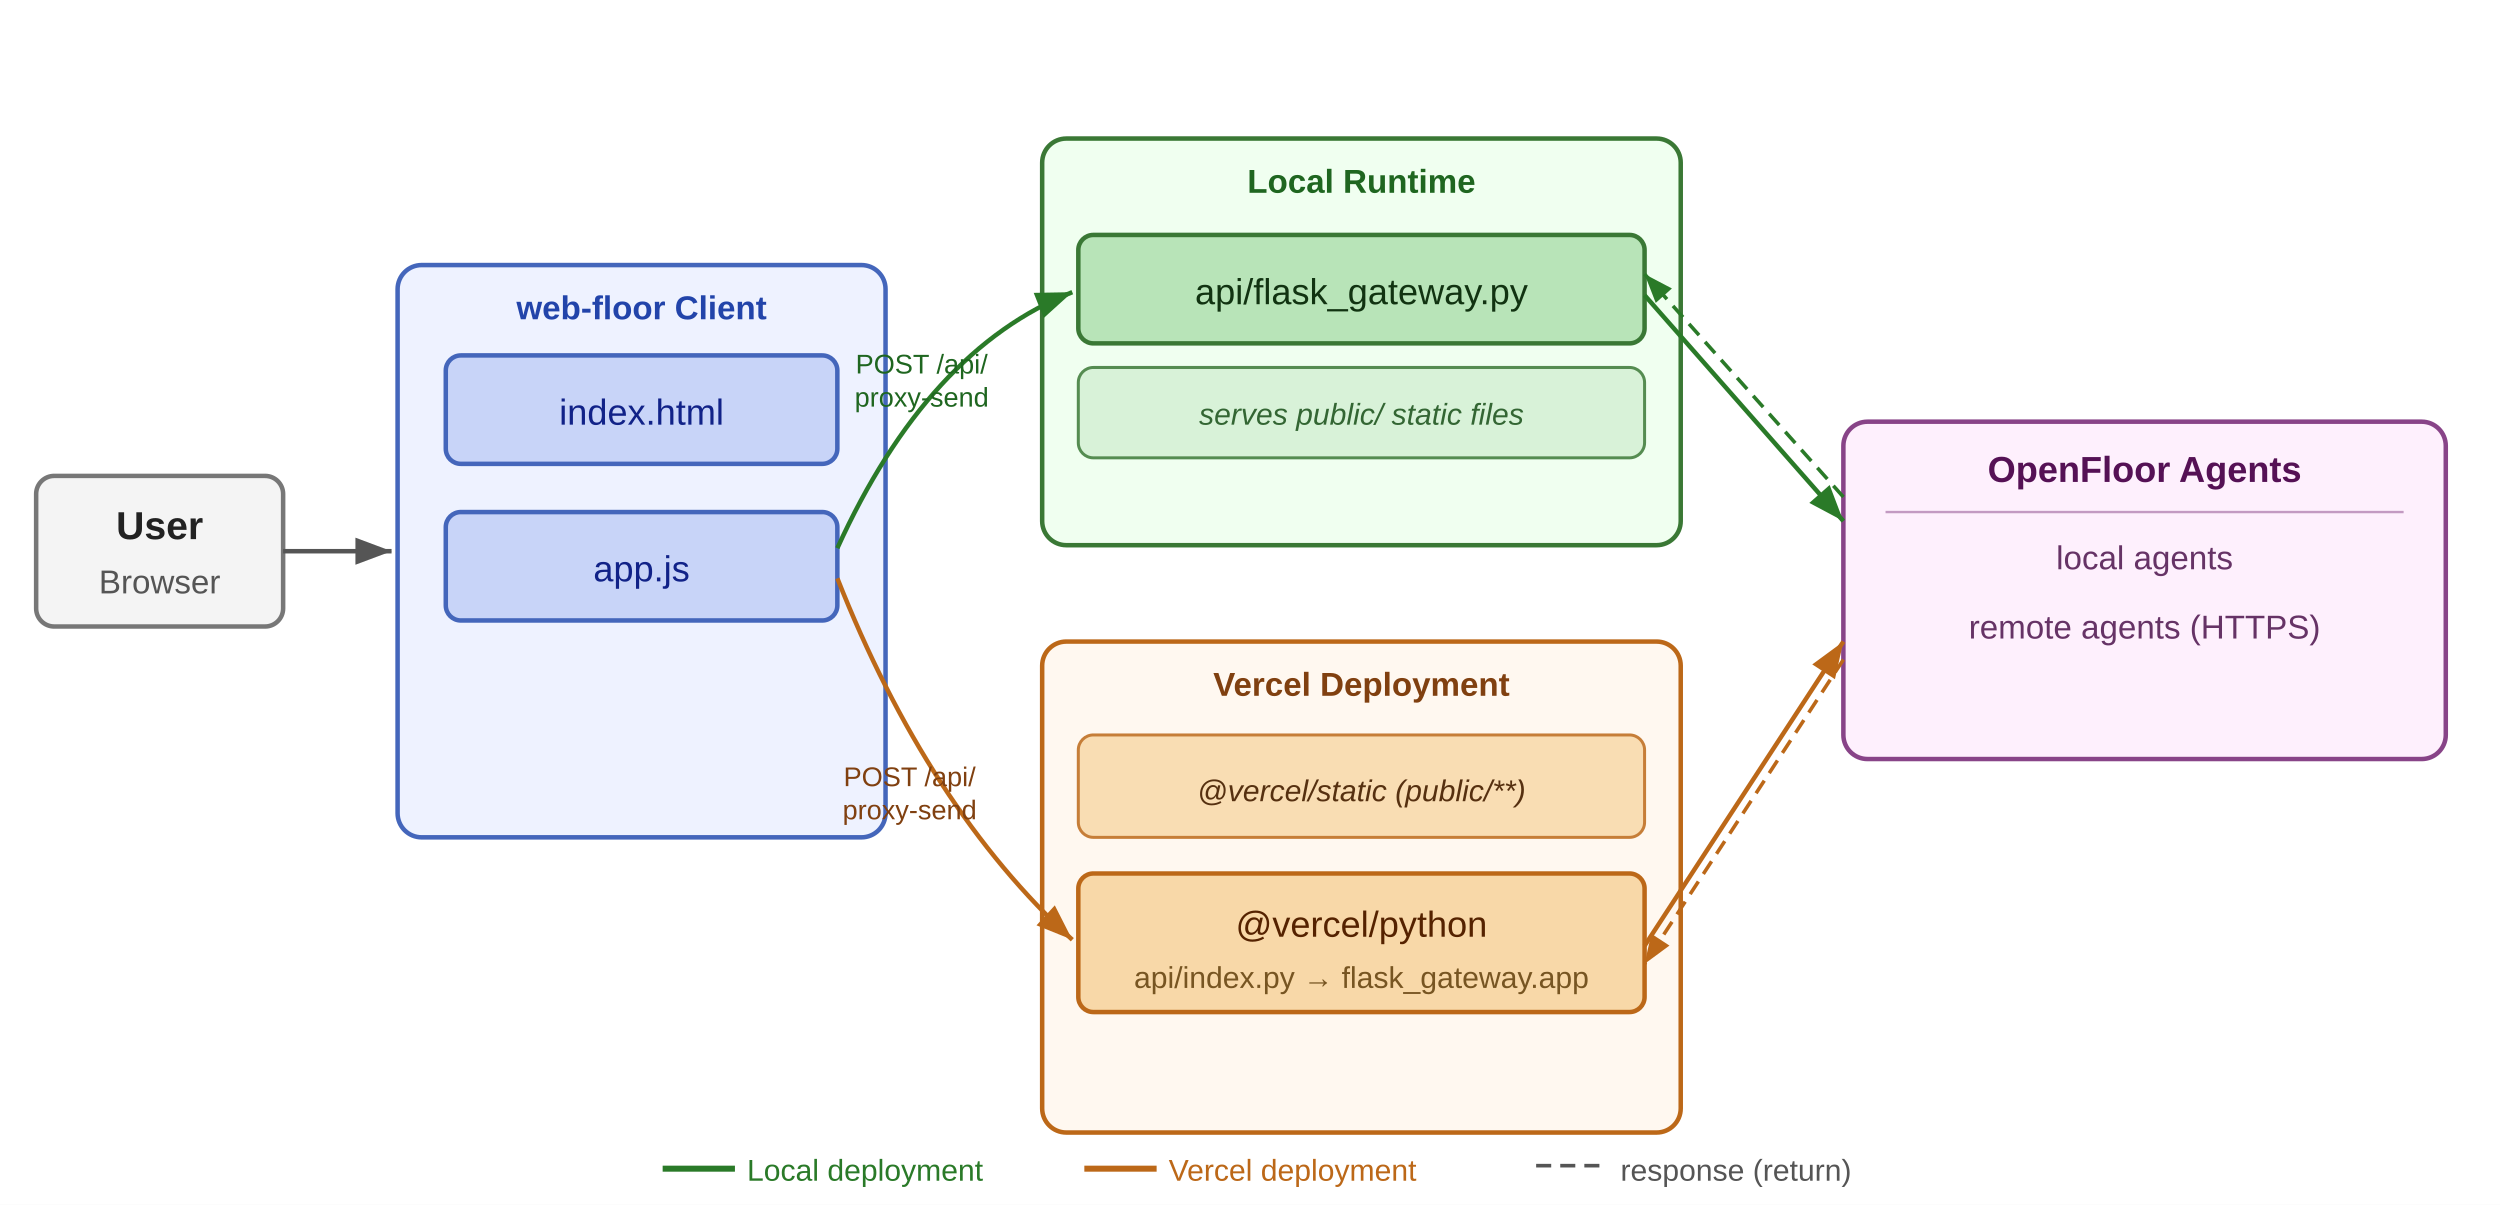
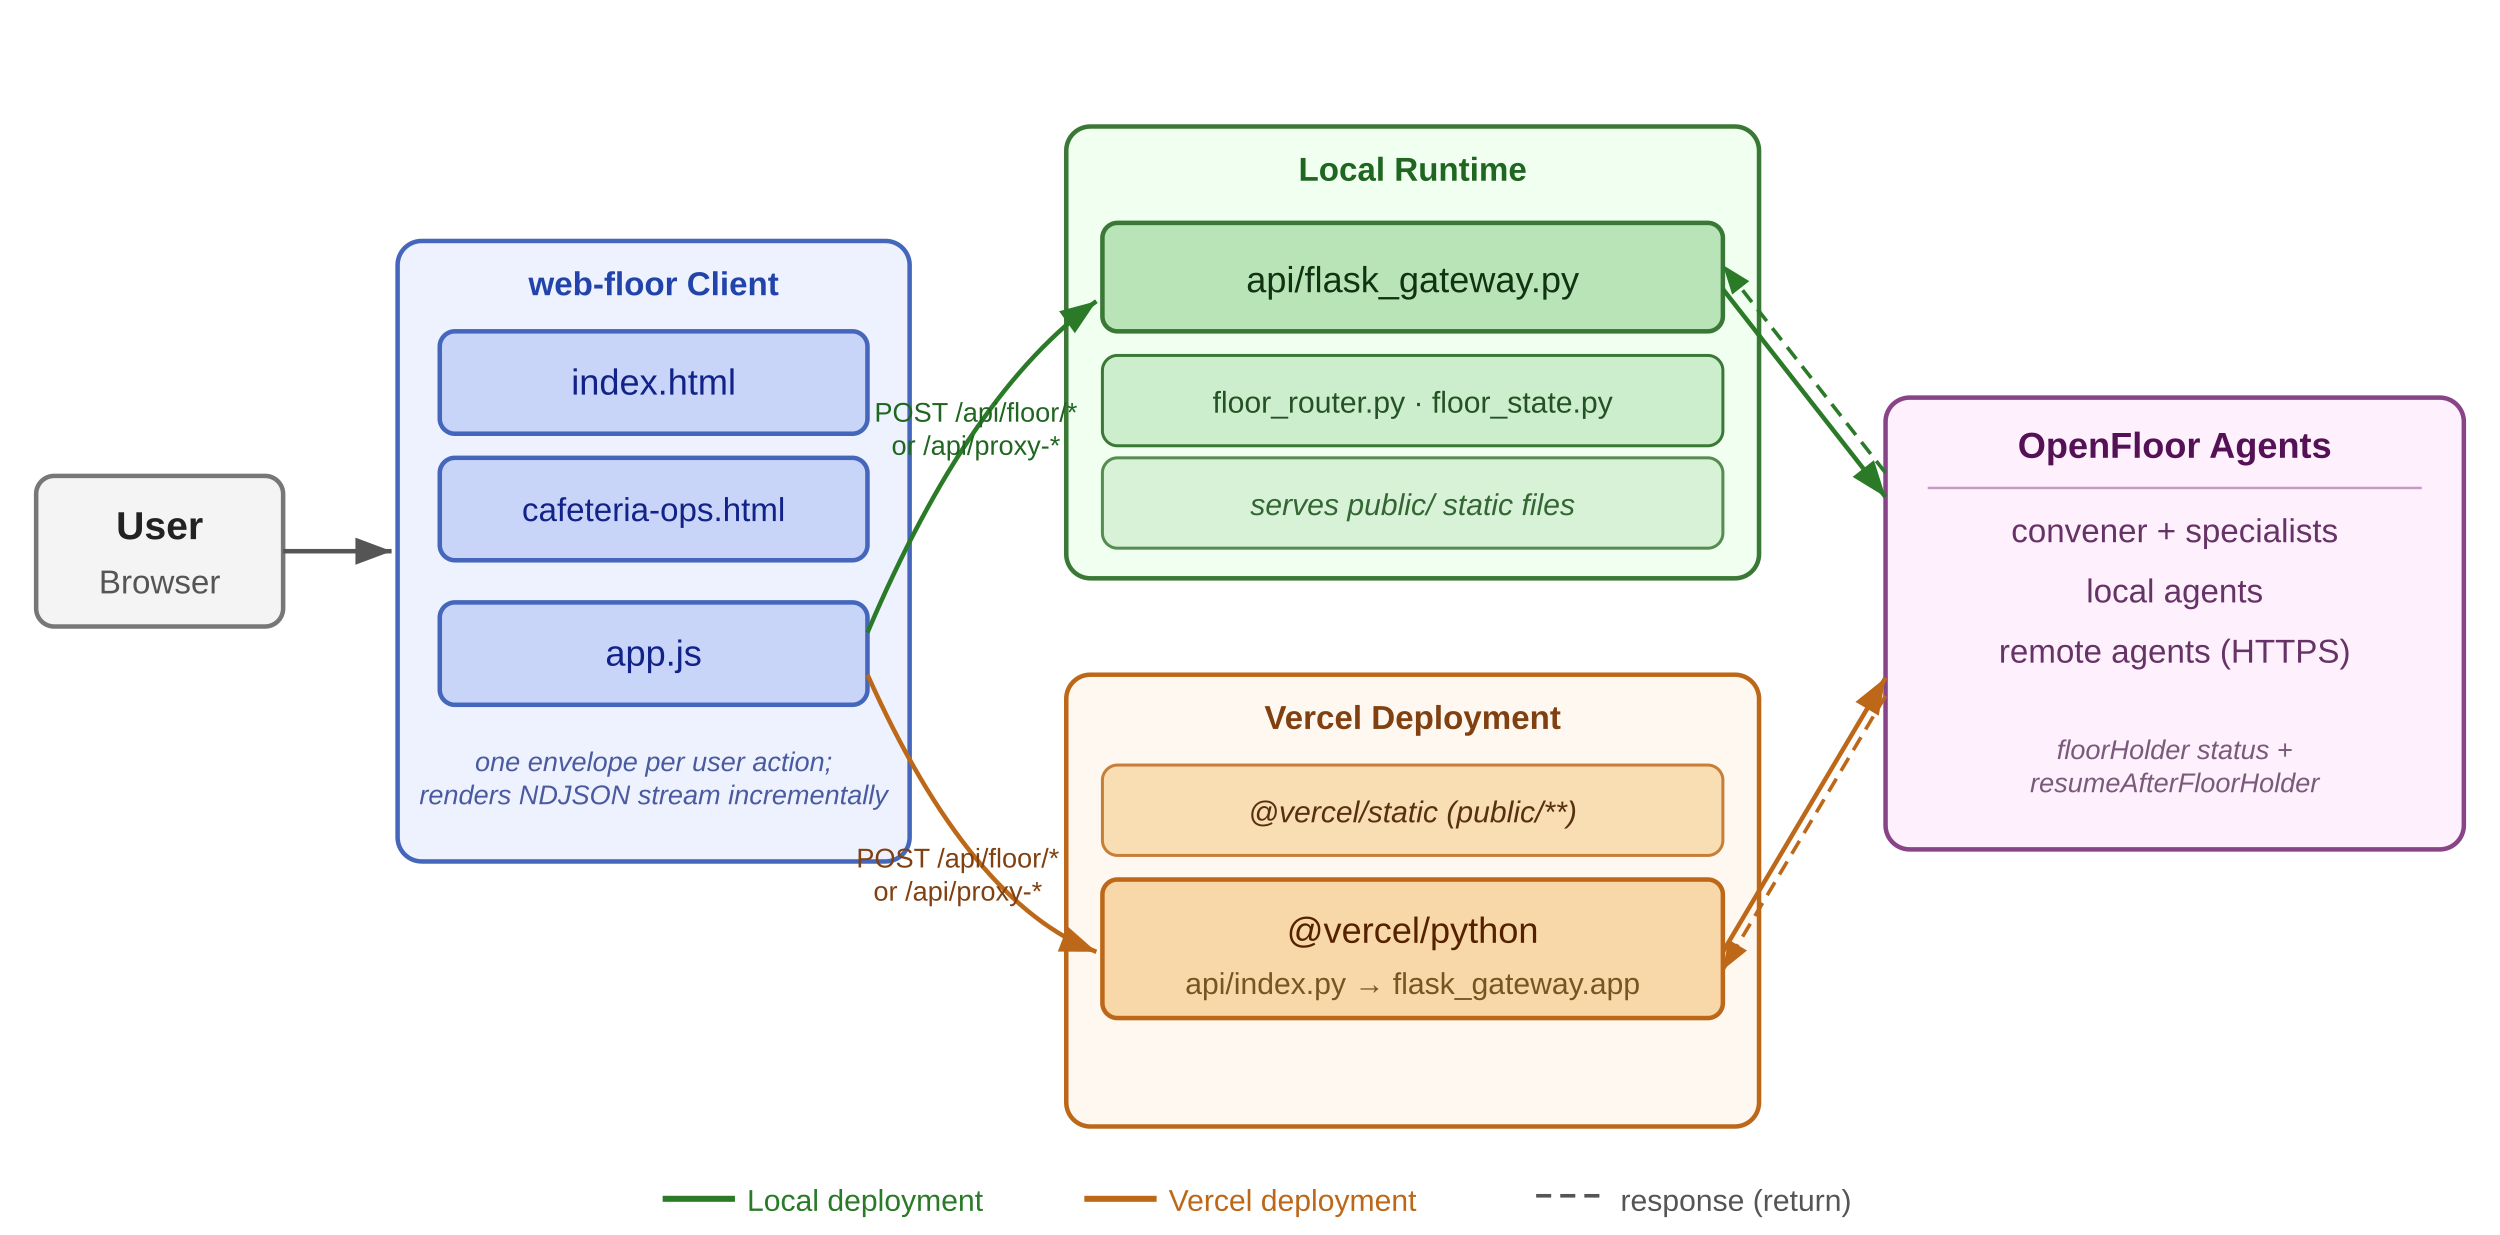
- <svg xmlns="http://www.w3.org/2000/svg" width="830" height="400" viewBox="0 0 830 400">
+ <svg xmlns="http://www.w3.org/2000/svg" width="830" height="410" viewBox="0 0 830 410">
  <defs>
    <marker id="arr" markerWidth="8" markerHeight="6" refX="8" refY="3" orient="auto">
      <polygon points="0 0,8 3,0 6" fill="#555" />
    </marker>
    <marker id="arr-g" markerWidth="8" markerHeight="6" refX="8" refY="3" orient="auto">
      <polygon points="0 0,8 3,0 6" fill="#2a7a28" />
    </marker>
    <marker id="arr-o" markerWidth="8" markerHeight="6" refX="8" refY="3" orient="auto">
      <polygon points="0 0,8 3,0 6" fill="#bc6818" />
    </marker>
  </defs>
-   <rect width="830" height="400" fill="white" />
+   <rect width="830" height="410" fill="white" />
  <rect x="12" y="158" width="82" height="50" rx="6" fill="#f4f4f4" stroke="#777" stroke-width="1.5" />
  <text x="53" y="179" font-family="Arial,sans-serif" font-size="13" fill="#222" text-anchor="middle" font-weight="bold">User</text>
  <text x="53" y="197" font-family="Arial,sans-serif" font-size="11" fill="#555" text-anchor="middle">Browser</text>
-   <rect x="132" y="88" width="162" height="190" rx="8" fill="#eef2ff" stroke="#4466bb" stroke-width="1.5" />
-   <text x="213" y="106" font-family="Arial,sans-serif" font-size="11" fill="#2244aa" text-anchor="middle" font-weight="bold">web-floor Client</text>
-   <rect x="148" y="118" width="130" height="36" rx="5" fill="#c8d4f8" stroke="#4466bb" stroke-width="1.5" />
-   <text x="213" y="141" font-family="Arial,sans-serif" font-size="12" fill="#112288" text-anchor="middle">index.html</text>
-   <rect x="148" y="170" width="130" height="36" rx="5" fill="#c8d4f8" stroke="#4466bb" stroke-width="1.5" />
-   <text x="213" y="193" font-family="Arial,sans-serif" font-size="12" fill="#112288" text-anchor="middle">app.js</text>
-   <rect x="346" y="46" width="212" height="135" rx="8" fill="#f0fff0" stroke="#3a7835" stroke-width="1.5" />
-   <text x="452" y="64" font-family="Arial,sans-serif" font-size="11" fill="#1f6620" text-anchor="middle" font-weight="bold">Local Runtime</text>
-   <rect x="358" y="78" width="188" height="36" rx="5" fill="#b8e4b8" stroke="#3a7835" stroke-width="1.5" />
-   <text x="452" y="101" font-family="Arial,sans-serif" font-size="12" fill="#113311" text-anchor="middle">api/flask_gateway.py</text>
-   <rect x="358" y="122" width="188" height="30" rx="5" fill="#d4f0d4" stroke="#3a7835" stroke-width="1" opacity="0.85" />
-   <text x="452" y="141" font-family="Arial,sans-serif" font-size="10" fill="#336633" text-anchor="middle" font-style="italic">serves public/ static files</text>
-   <rect x="346" y="213" width="212" height="163" rx="8" fill="#fff8f0" stroke="#bc6818" stroke-width="1.5" />
-   <text x="452" y="231" font-family="Arial,sans-serif" font-size="11" fill="#804010" text-anchor="middle" font-weight="bold">Vercel Deployment</text>
-   <rect x="358" y="244" width="188" height="34" rx="5" fill="#f8d8a8" stroke="#bc6818" stroke-width="1" opacity="0.85" />
-   <text x="452" y="266" font-family="Arial,sans-serif" font-size="10" fill="#563010" text-anchor="middle" font-style="italic">@vercel/static (public/**)</text>
-   <rect x="358" y="290" width="188" height="46" rx="5" fill="#f8d8a8" stroke="#bc6818" stroke-width="1.5" />
-   <text x="452" y="311" font-family="Arial,sans-serif" font-size="12" fill="#552200" text-anchor="middle">@vercel/python</text>
-   <text x="452" y="328" font-family="Arial,sans-serif" font-size="10" fill="#775522" text-anchor="middle">api/index.py → flask_gateway.app</text>
-   <rect x="612" y="140" width="200" height="112" rx="8" fill="#fef0fd" stroke="#884488" stroke-width="1.5" />
-   <text x="712" y="160" font-family="Arial,sans-serif" font-size="12" fill="#551155" text-anchor="middle" font-weight="bold">OpenFloor Agents</text>
-   <line x1="626" y1="170" x2="798" y2="170" stroke="#884488" stroke-width="0.8" opacity="0.5" />
-   <text x="712" y="189" font-family="Arial,sans-serif" font-size="11" fill="#663366" text-anchor="middle">local agents</text>
-   <text x="712" y="212" font-family="Arial,sans-serif" font-size="11" fill="#663366" text-anchor="middle">remote agents (HTTPS)</text>
+   <rect x="132" y="80" width="170" height="206" rx="8" fill="#eef2ff" stroke="#4466bb" stroke-width="1.5" />
+   <text x="217" y="98" font-family="Arial,sans-serif" font-size="11" fill="#2244aa" text-anchor="middle" font-weight="bold">web-floor Client</text>
+   <rect x="146" y="110" width="142" height="34" rx="5" fill="#c8d4f8" stroke="#4466bb" stroke-width="1.5" />
+   <text x="217" y="131" font-family="Arial,sans-serif" font-size="12" fill="#112288" text-anchor="middle">index.html</text>
+   <rect x="146" y="152" width="142" height="34" rx="5" fill="#c8d4f8" stroke="#4466bb" stroke-width="1.5" />
+   <text x="217" y="173" font-family="Arial,sans-serif" font-size="11" fill="#112288" text-anchor="middle">cafeteria-ops.html</text>
+   <rect x="146" y="200" width="142" height="34" rx="5" fill="#c8d4f8" stroke="#4466bb" stroke-width="1.5" />
+   <text x="217" y="221" font-family="Arial,sans-serif" font-size="12" fill="#112288" text-anchor="middle">app.js</text>
+   <text x="217" y="256" font-family="Arial,sans-serif" font-size="9" fill="#4a5aa0" text-anchor="middle" font-style="italic">one envelope per user action;</text>
+   <text x="217" y="267" font-family="Arial,sans-serif" font-size="9" fill="#4a5aa0" text-anchor="middle" font-style="italic">renders NDJSON stream incrementally</text>
+   <rect x="354" y="42" width="230" height="150" rx="8" fill="#f0fff0" stroke="#3a7835" stroke-width="1.5" />
+   <text x="469" y="60" font-family="Arial,sans-serif" font-size="11" fill="#1f6620" text-anchor="middle" font-weight="bold">Local Runtime</text>
+   <rect x="366" y="74" width="206" height="36" rx="5" fill="#b8e4b8" stroke="#3a7835" stroke-width="1.5" />
+   <text x="469" y="97" font-family="Arial,sans-serif" font-size="12" fill="#113311" text-anchor="middle">api/flask_gateway.py</text>
+   <rect x="366" y="118" width="206" height="30" rx="5" fill="#cdeecd" stroke="#3a7835" stroke-width="1" />
+   <text x="469" y="137" font-family="Arial,sans-serif" font-size="10" fill="#245224" text-anchor="middle">floor_router.py · floor_state.py</text>
+   <rect x="366" y="152" width="206" height="30" rx="5" fill="#d4f0d4" stroke="#3a7835" stroke-width="1" opacity="0.85" />
+   <text x="469" y="171" font-family="Arial,sans-serif" font-size="10" fill="#336633" text-anchor="middle" font-style="italic">serves public/ static files</text>
+   <rect x="354" y="224" width="230" height="150" rx="8" fill="#fff8f0" stroke="#bc6818" stroke-width="1.5" />
+   <text x="469" y="242" font-family="Arial,sans-serif" font-size="11" fill="#804010" text-anchor="middle" font-weight="bold">Vercel Deployment</text>
+   <rect x="366" y="254" width="206" height="30" rx="5" fill="#f8d8a8" stroke="#bc6818" stroke-width="1" opacity="0.85" />
+   <text x="469" y="273" font-family="Arial,sans-serif" font-size="10" fill="#563010" text-anchor="middle" font-style="italic">@vercel/static (public/**)</text>
+   <rect x="366" y="292" width="206" height="46" rx="5" fill="#f8d8a8" stroke="#bc6818" stroke-width="1.5" />
+   <text x="469" y="313" font-family="Arial,sans-serif" font-size="12" fill="#552200" text-anchor="middle">@vercel/python</text>
+   <text x="469" y="330" font-family="Arial,sans-serif" font-size="10" fill="#775522" text-anchor="middle">api/index.py → flask_gateway.app</text>
+   <rect x="626" y="132" width="192" height="150" rx="8" fill="#fef0fd" stroke="#884488" stroke-width="1.5" />
+   <text x="722" y="152" font-family="Arial,sans-serif" font-size="12" fill="#551155" text-anchor="middle" font-weight="bold">OpenFloor Agents</text>
+   <line x1="640" y1="162" x2="804" y2="162" stroke="#884488" stroke-width="0.8" opacity="0.5" />
+   <text x="722" y="180" font-family="Arial,sans-serif" font-size="11" fill="#663366" text-anchor="middle">convener + specialists</text>
+   <text x="722" y="200" font-family="Arial,sans-serif" font-size="11" fill="#663366" text-anchor="middle">local agents</text>
+   <text x="722" y="220" font-family="Arial,sans-serif" font-size="11" fill="#663366" text-anchor="middle">remote agents (HTTPS)</text>
+   <text x="722" y="252" font-family="Arial,sans-serif" font-size="9" fill="#7a5a7a" text-anchor="middle" font-style="italic">floorHolder status +</text>
+   <text x="722" y="263" font-family="Arial,sans-serif" font-size="9" fill="#7a5a7a" text-anchor="middle" font-style="italic">resumeAfterFloorHolder</text>
  <line x1="94" y1="183" x2="130" y2="183" stroke="#555" stroke-width="1.5" marker-end="url(#arr)" />
-   <path d="M 278 182 Q 308 116 356 97" fill="none" stroke="#2a7a28" stroke-width="1.5" marker-end="url(#arr-g)" />
-   <text x="306" y="124" font-family="Arial,sans-serif" font-size="9" fill="#1f6620" text-anchor="middle">POST /api/</text>
-   <text x="306" y="135" font-family="Arial,sans-serif" font-size="9" fill="#1f6620" text-anchor="middle">proxy-send</text>
-   <line x1="546" y1="98" x2="612" y2="173" stroke="#2a7a28" stroke-width="1.5" marker-end="url(#arr-g)" />
-   <line x1="612" y1="165" x2="546" y2="91" stroke="#2a7a28" stroke-width="1.2" stroke-dasharray="5,3" marker-end="url(#arr-g)" />
-   <path d="M 278 192 Q 308 268 356 312" fill="none" stroke="#bc6818" stroke-width="1.5" marker-end="url(#arr-o)" />
-   <text x="302" y="261" font-family="Arial,sans-serif" font-size="9" fill="#804010" text-anchor="middle">POST /api/</text>
-   <text x="302" y="272" font-family="Arial,sans-serif" font-size="9" fill="#804010" text-anchor="middle">proxy-send</text>
-   <line x1="546" y1="314" x2="612" y2="213" stroke="#bc6818" stroke-width="1.5" marker-end="url(#arr-o)" />
-   <line x1="612" y1="219" x2="546" y2="320" stroke="#bc6818" stroke-width="1.2" stroke-dasharray="5,3" marker-end="url(#arr-o)" />
-   <line x1="220" y1="388" x2="244" y2="388" stroke="#2a7a28" stroke-width="2" />
-   <text x="248" y="392" font-family="Arial,sans-serif" font-size="10" fill="#2a7a28">Local deployment</text>
-   <line x1="360" y1="388" x2="384" y2="388" stroke="#bc6818" stroke-width="2" />
-   <text x="388" y="392" font-family="Arial,sans-serif" font-size="10" fill="#bc6818">Vercel deployment</text>
-   <line x1="510" y1="387" x2="534" y2="387" stroke="#555" stroke-width="1.2" stroke-dasharray="5,3" />
-   <text x="538" y="392" font-family="Arial,sans-serif" font-size="10" fill="#555">response (return)</text>
+   <path d="M 288 210 Q 322 130 364 100" fill="none" stroke="#2a7a28" stroke-width="1.5" marker-end="url(#arr-g)" />
+   <text x="324" y="140" font-family="Arial,sans-serif" font-size="9" fill="#1f6620" text-anchor="middle">POST /api/floor/*</text>
+   <text x="324" y="151" font-family="Arial,sans-serif" font-size="9" fill="#1f6620" text-anchor="middle">or /api/proxy-*</text>
+   <line x1="572" y1="96" x2="626" y2="165" stroke="#2a7a28" stroke-width="1.5" marker-end="url(#arr-g)" />
+   <line x1="626" y1="157" x2="572" y2="88" stroke="#2a7a28" stroke-width="1.2" stroke-dasharray="5,3" marker-end="url(#arr-g)" />
+   <path d="M 288 224 Q 322 300 364 316" fill="none" stroke="#bc6818" stroke-width="1.5" marker-end="url(#arr-o)" />
+   <text x="318" y="288" font-family="Arial,sans-serif" font-size="9" fill="#804010" text-anchor="middle">POST /api/floor/*</text>
+   <text x="318" y="299" font-family="Arial,sans-serif" font-size="9" fill="#804010" text-anchor="middle">or /api/proxy-*</text>
+   <line x1="572" y1="316" x2="626" y2="225" stroke="#bc6818" stroke-width="1.5" marker-end="url(#arr-o)" />
+   <line x1="626" y1="231" x2="572" y2="322" stroke="#bc6818" stroke-width="1.2" stroke-dasharray="5,3" marker-end="url(#arr-o)" />
+   <line x1="220" y1="398" x2="244" y2="398" stroke="#2a7a28" stroke-width="2" />
+   <text x="248" y="402" font-family="Arial,sans-serif" font-size="10" fill="#2a7a28">Local deployment</text>
+   <line x1="360" y1="398" x2="384" y2="398" stroke="#bc6818" stroke-width="2" />
+   <text x="388" y="402" font-family="Arial,sans-serif" font-size="10" fill="#bc6818">Vercel deployment</text>
+   <line x1="510" y1="397" x2="534" y2="397" stroke="#555" stroke-width="1.2" stroke-dasharray="5,3" />
+   <text x="538" y="402" font-family="Arial,sans-serif" font-size="10" fill="#555">response (return)</text>
</svg>
